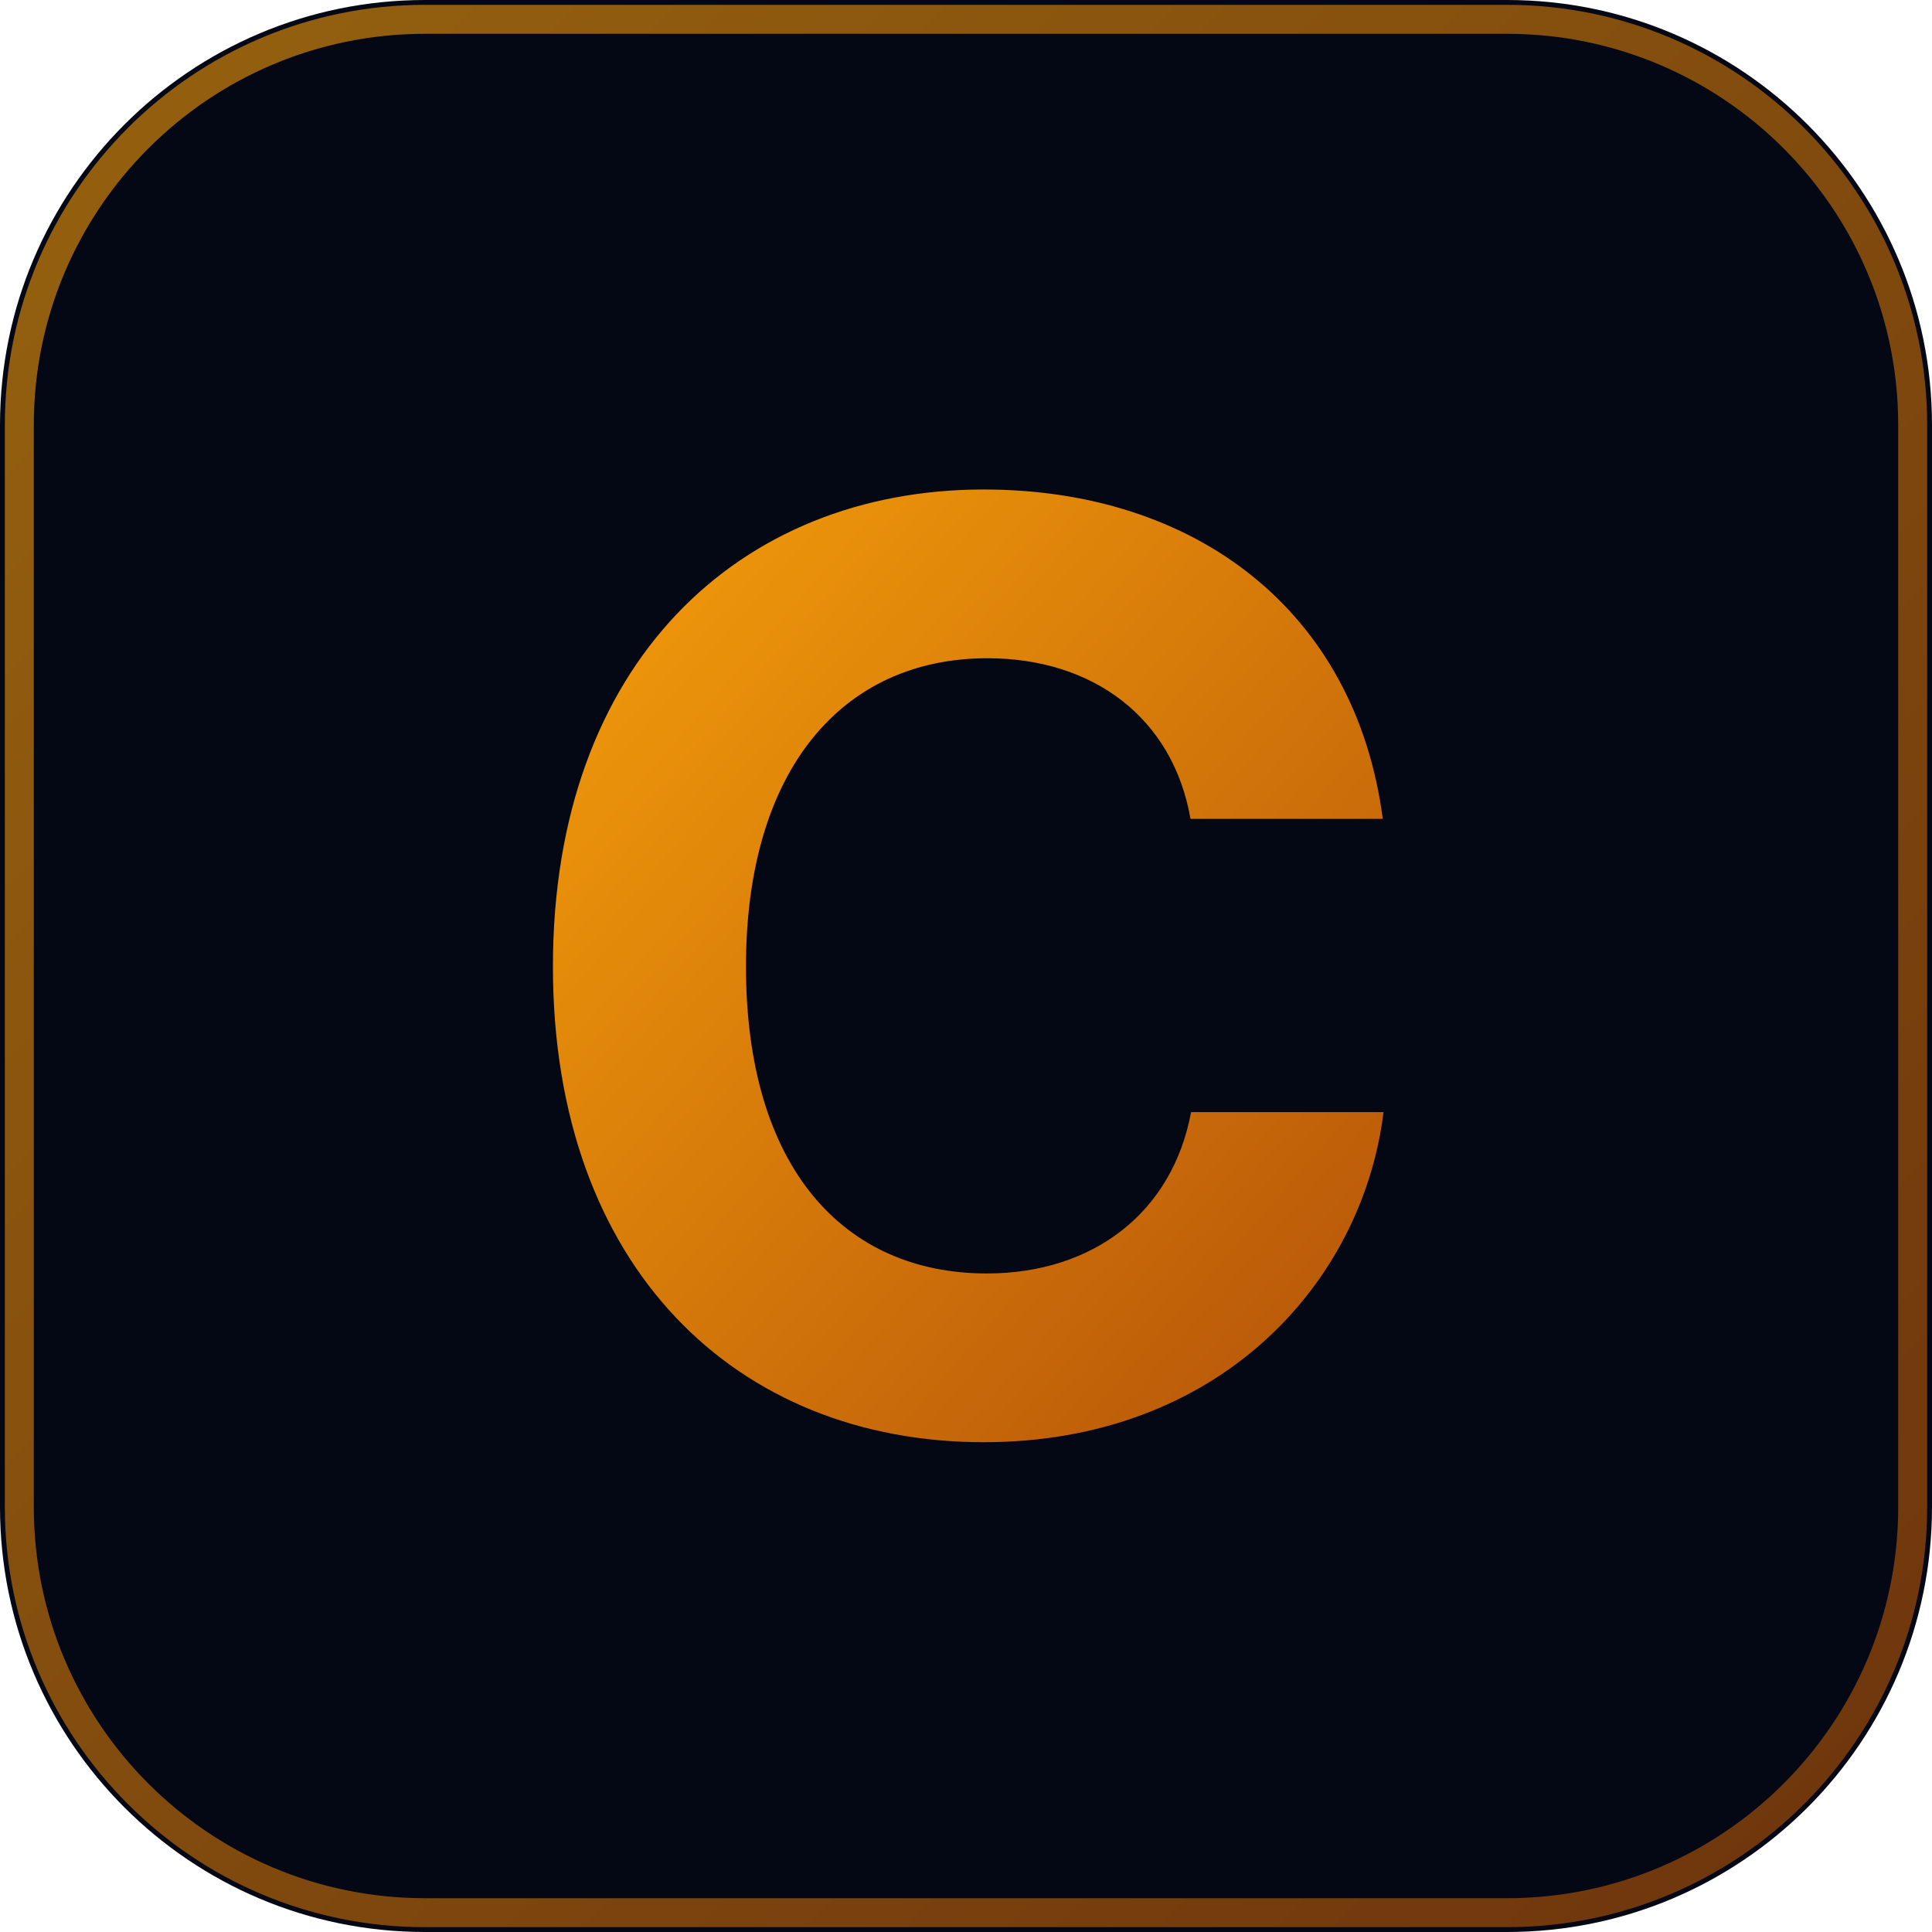
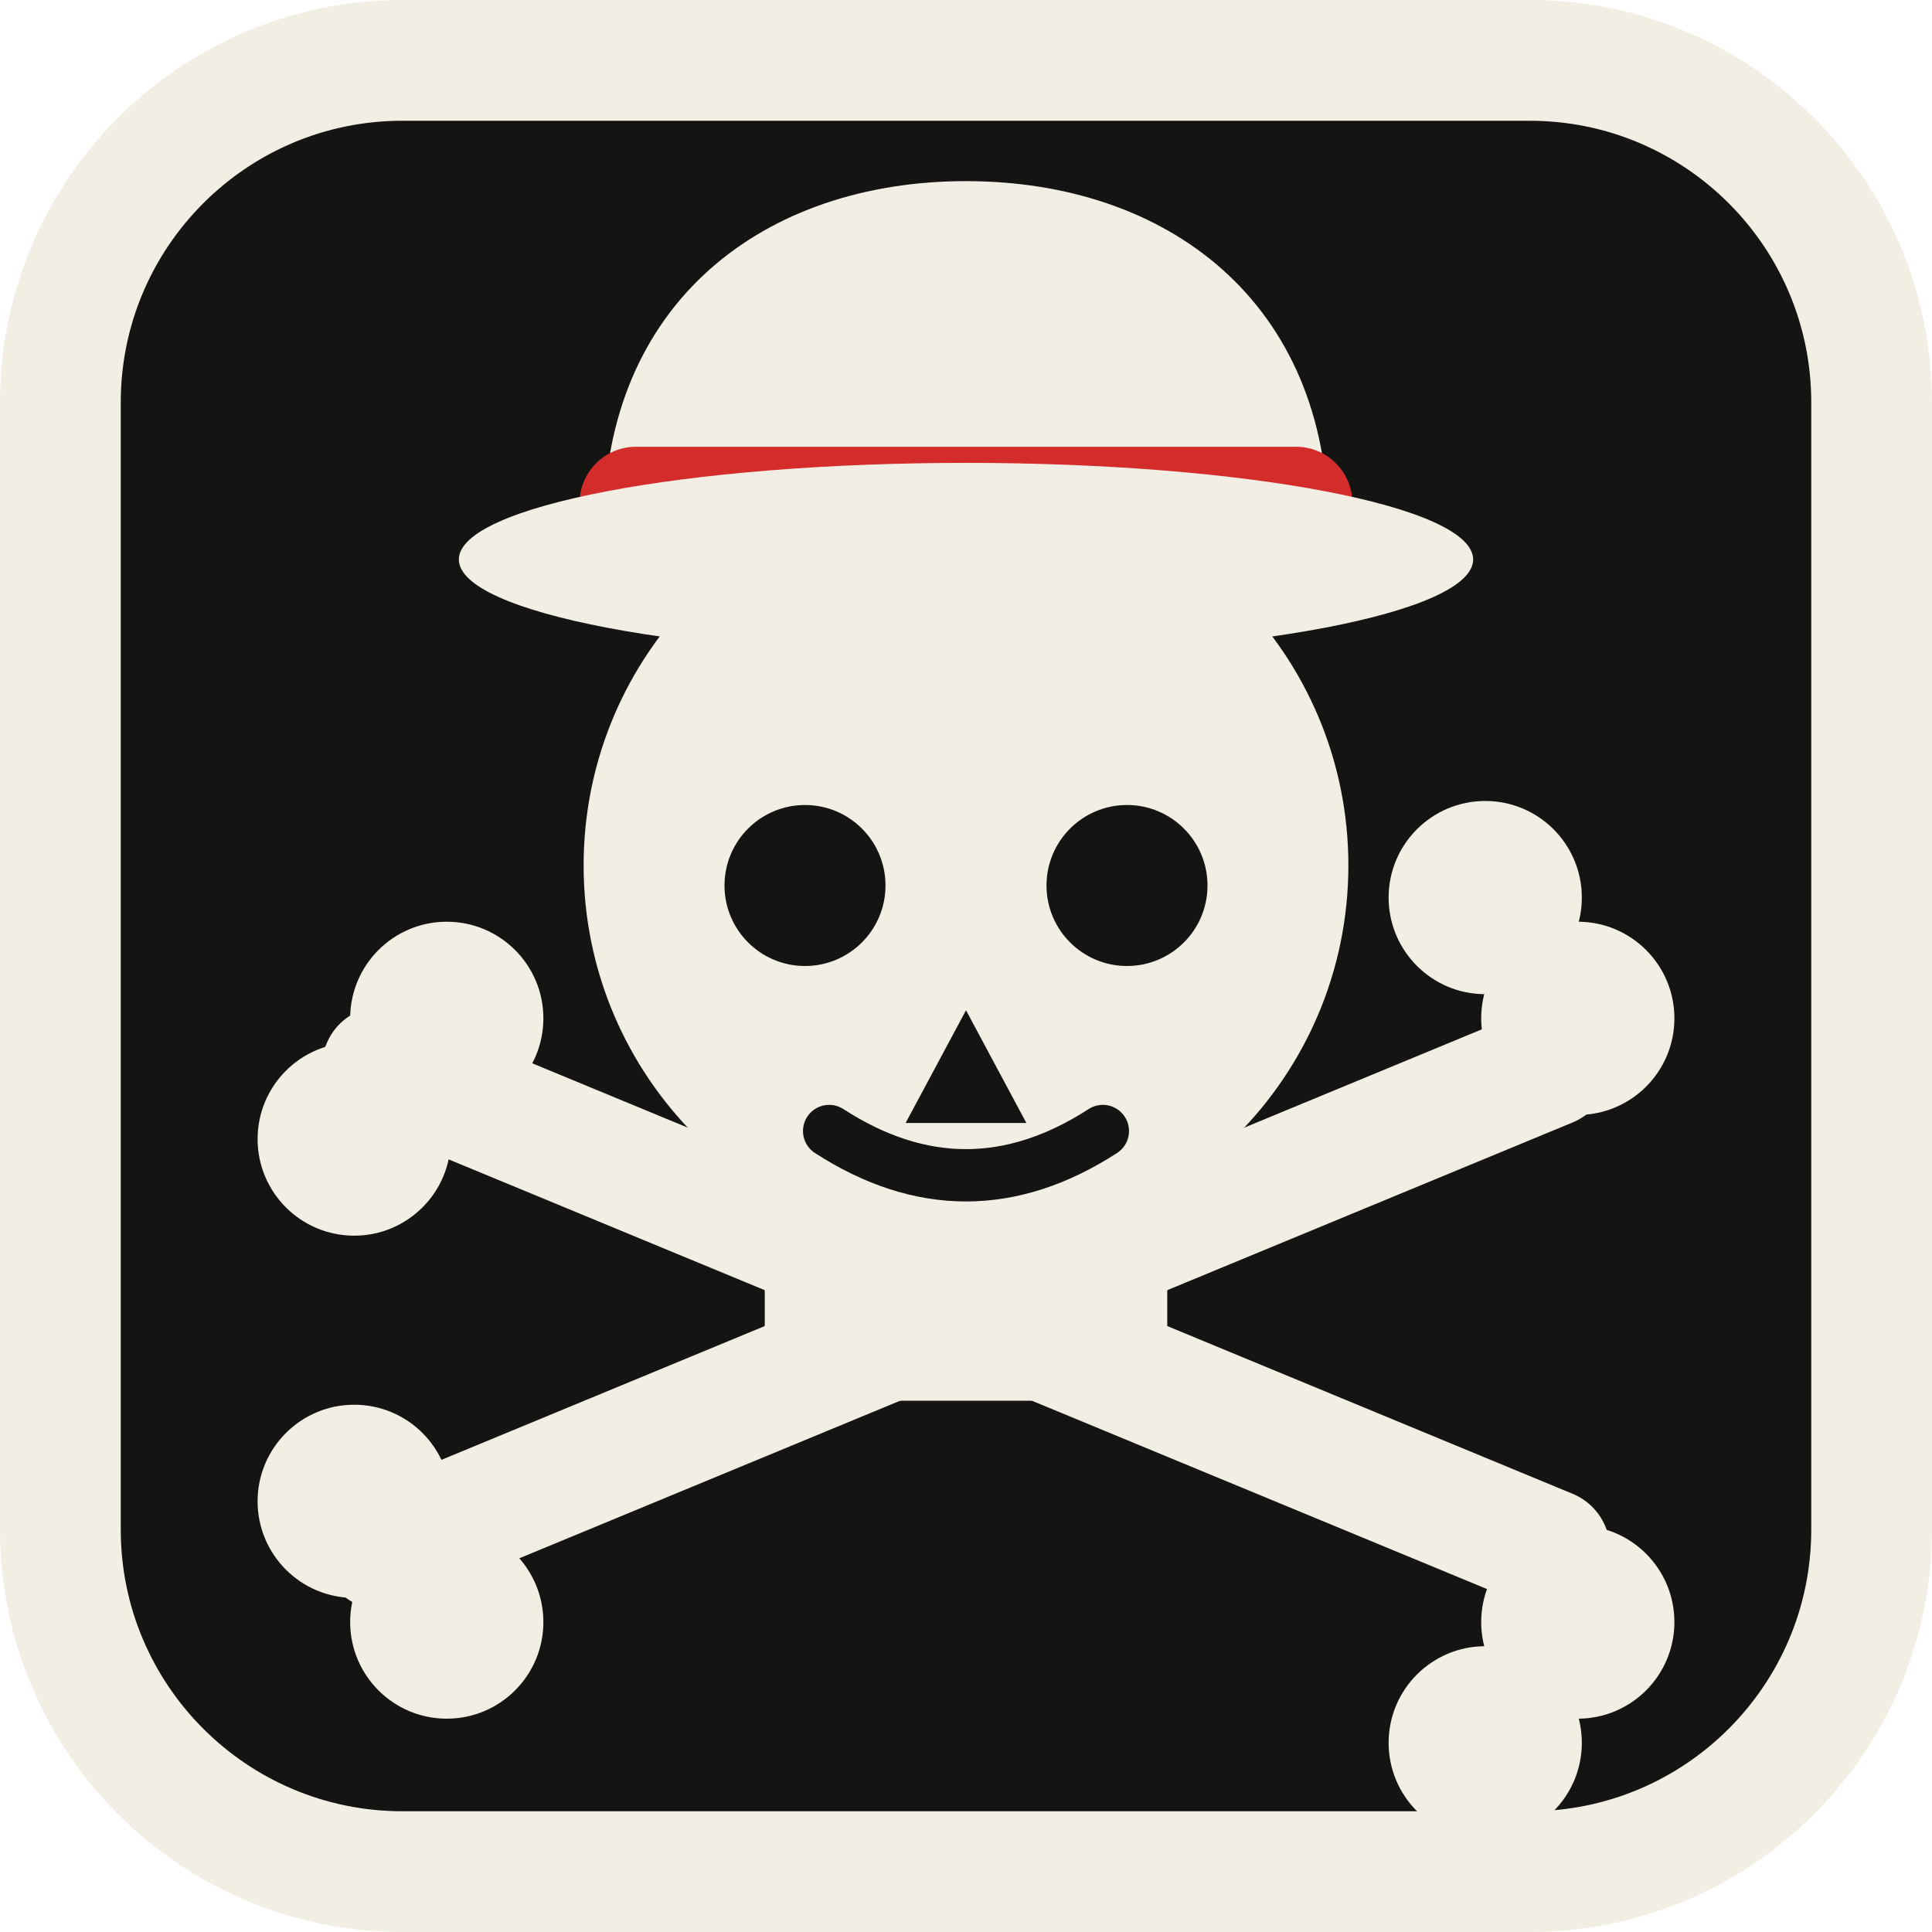
- <svg xmlns="http://www.w3.org/2000/svg" width="200" height="200" viewBox="0 0 200 200" fill="none">
-   <defs>
-     <linearGradient id="g" x1="0%" y1="0%" x2="100%" y2="100%">
-       <stop offset="0%" style="stop-color:#f59e0b;stop-opacity:1" />
-       <stop offset="100%" style="stop-color:#b45309;stop-opacity:1" />
-     </linearGradient>
-   </defs>
-   <rect width="200" height="200" rx="44" fill="#040714" />
-   <rect x="2" y="2" width="196" height="196" rx="42" fill="none" stroke="url(#g)" stroke-width="3" opacity="0.6" />
-   <text x="100" y="148" font-family="system-ui, -apple-system, 'Segoe UI', sans-serif" font-size="132" font-weight="700" fill="url(#g)" text-anchor="middle" letter-spacing="-4">C</text>
+ <svg xmlns="http://www.w3.org/2000/svg" width="48" height="48" viewBox="0 0 48 48" fill="none">
+   <rect x="1.5" y="1.5" width="45" height="45" rx="8.5" fill="#141412" stroke="#f3eee4" stroke-width="3" />
+   <g stroke="#f3eee4" stroke-width="3" stroke-linecap="round">
+     <path d="M9.5 38.5 38.5 26.5" />
+     <path d="M9.5 26.5 38.5 38.5" />
+   </g>
+   <g fill="#f3eee4">
+     <circle cx="8.8" cy="37.3" r="2.4" />
+     <circle cx="11.1" cy="40.3" r="2.4" />
+     <circle cx="39.2" cy="25.3" r="2.4" />
+     <circle cx="36.9" cy="22.3" r="2.4" />
+     <circle cx="8.8" cy="28.3" r="2.4" />
+     <circle cx="11.1" cy="25.3" r="2.4" />
+     <circle cx="39.2" cy="40.3" r="2.4" />
+     <circle cx="36.9" cy="43.3" r="2.4" />
+   </g>
+   <circle cx="24" cy="21.5" r="9.5" fill="#f3eee4" />
+   <path d="M19 30h10v3a1.8 1.8 0 0 1-1.8 1.8h-6.4A1.8 1.8 0 0 1 19 33v-3z" fill="#f3eee4" />
+   <circle cx="20" cy="22" r="2" fill="#141412" />
+   <circle cx="28" cy="22" r="2" fill="#141412" />
+   <path d="M24 25.1l1.5 2.8h-3z" fill="#141412" />
+   <path d="M20.6 28.1q3.4 2.2 6.8 0" stroke="#141412" stroke-width="1.3" stroke-linecap="round" fill="none" />
+   <path d="M15 13.1c0-5.6 4-8.6 9-8.6s9 3 9 8.6z" fill="#f3eee4" />
+   <rect x="14.4" y="11.1" width="19.2" height="2.8" rx="1.4" fill="#d42b2b" />
+   <ellipse cx="24" cy="13.9" rx="12.6" ry="2.4" fill="#f3eee4" />
</svg>
